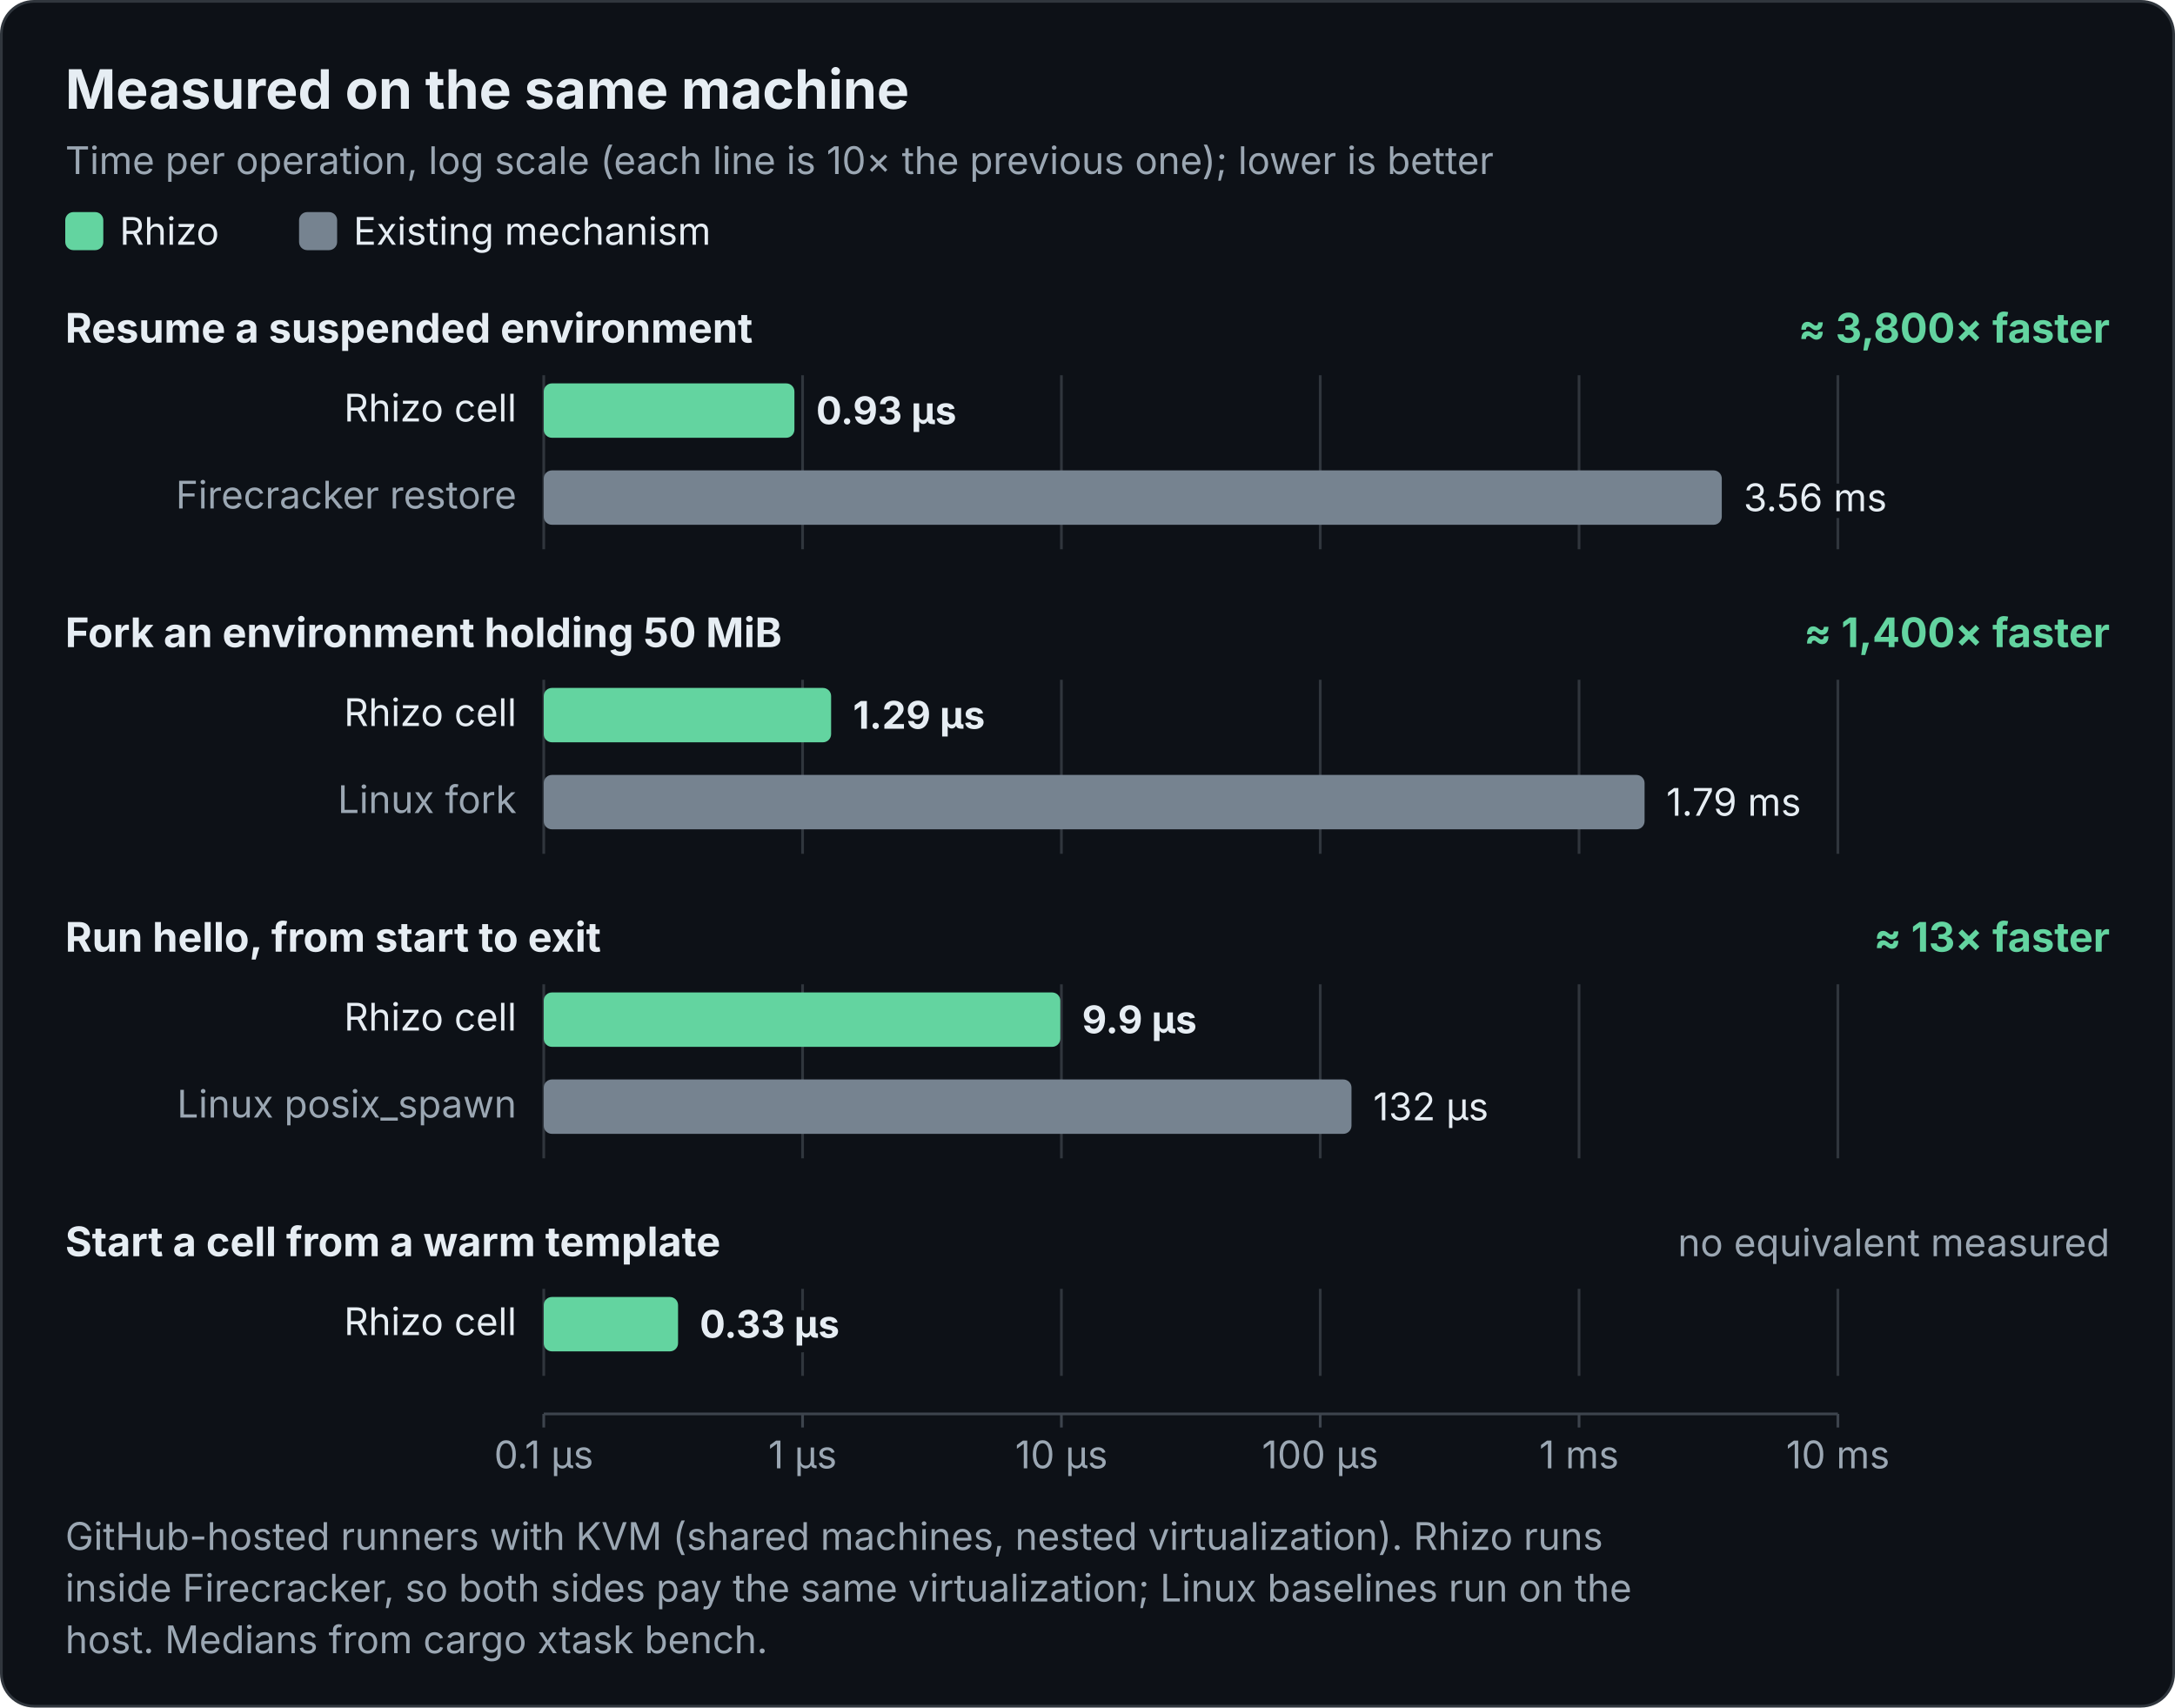
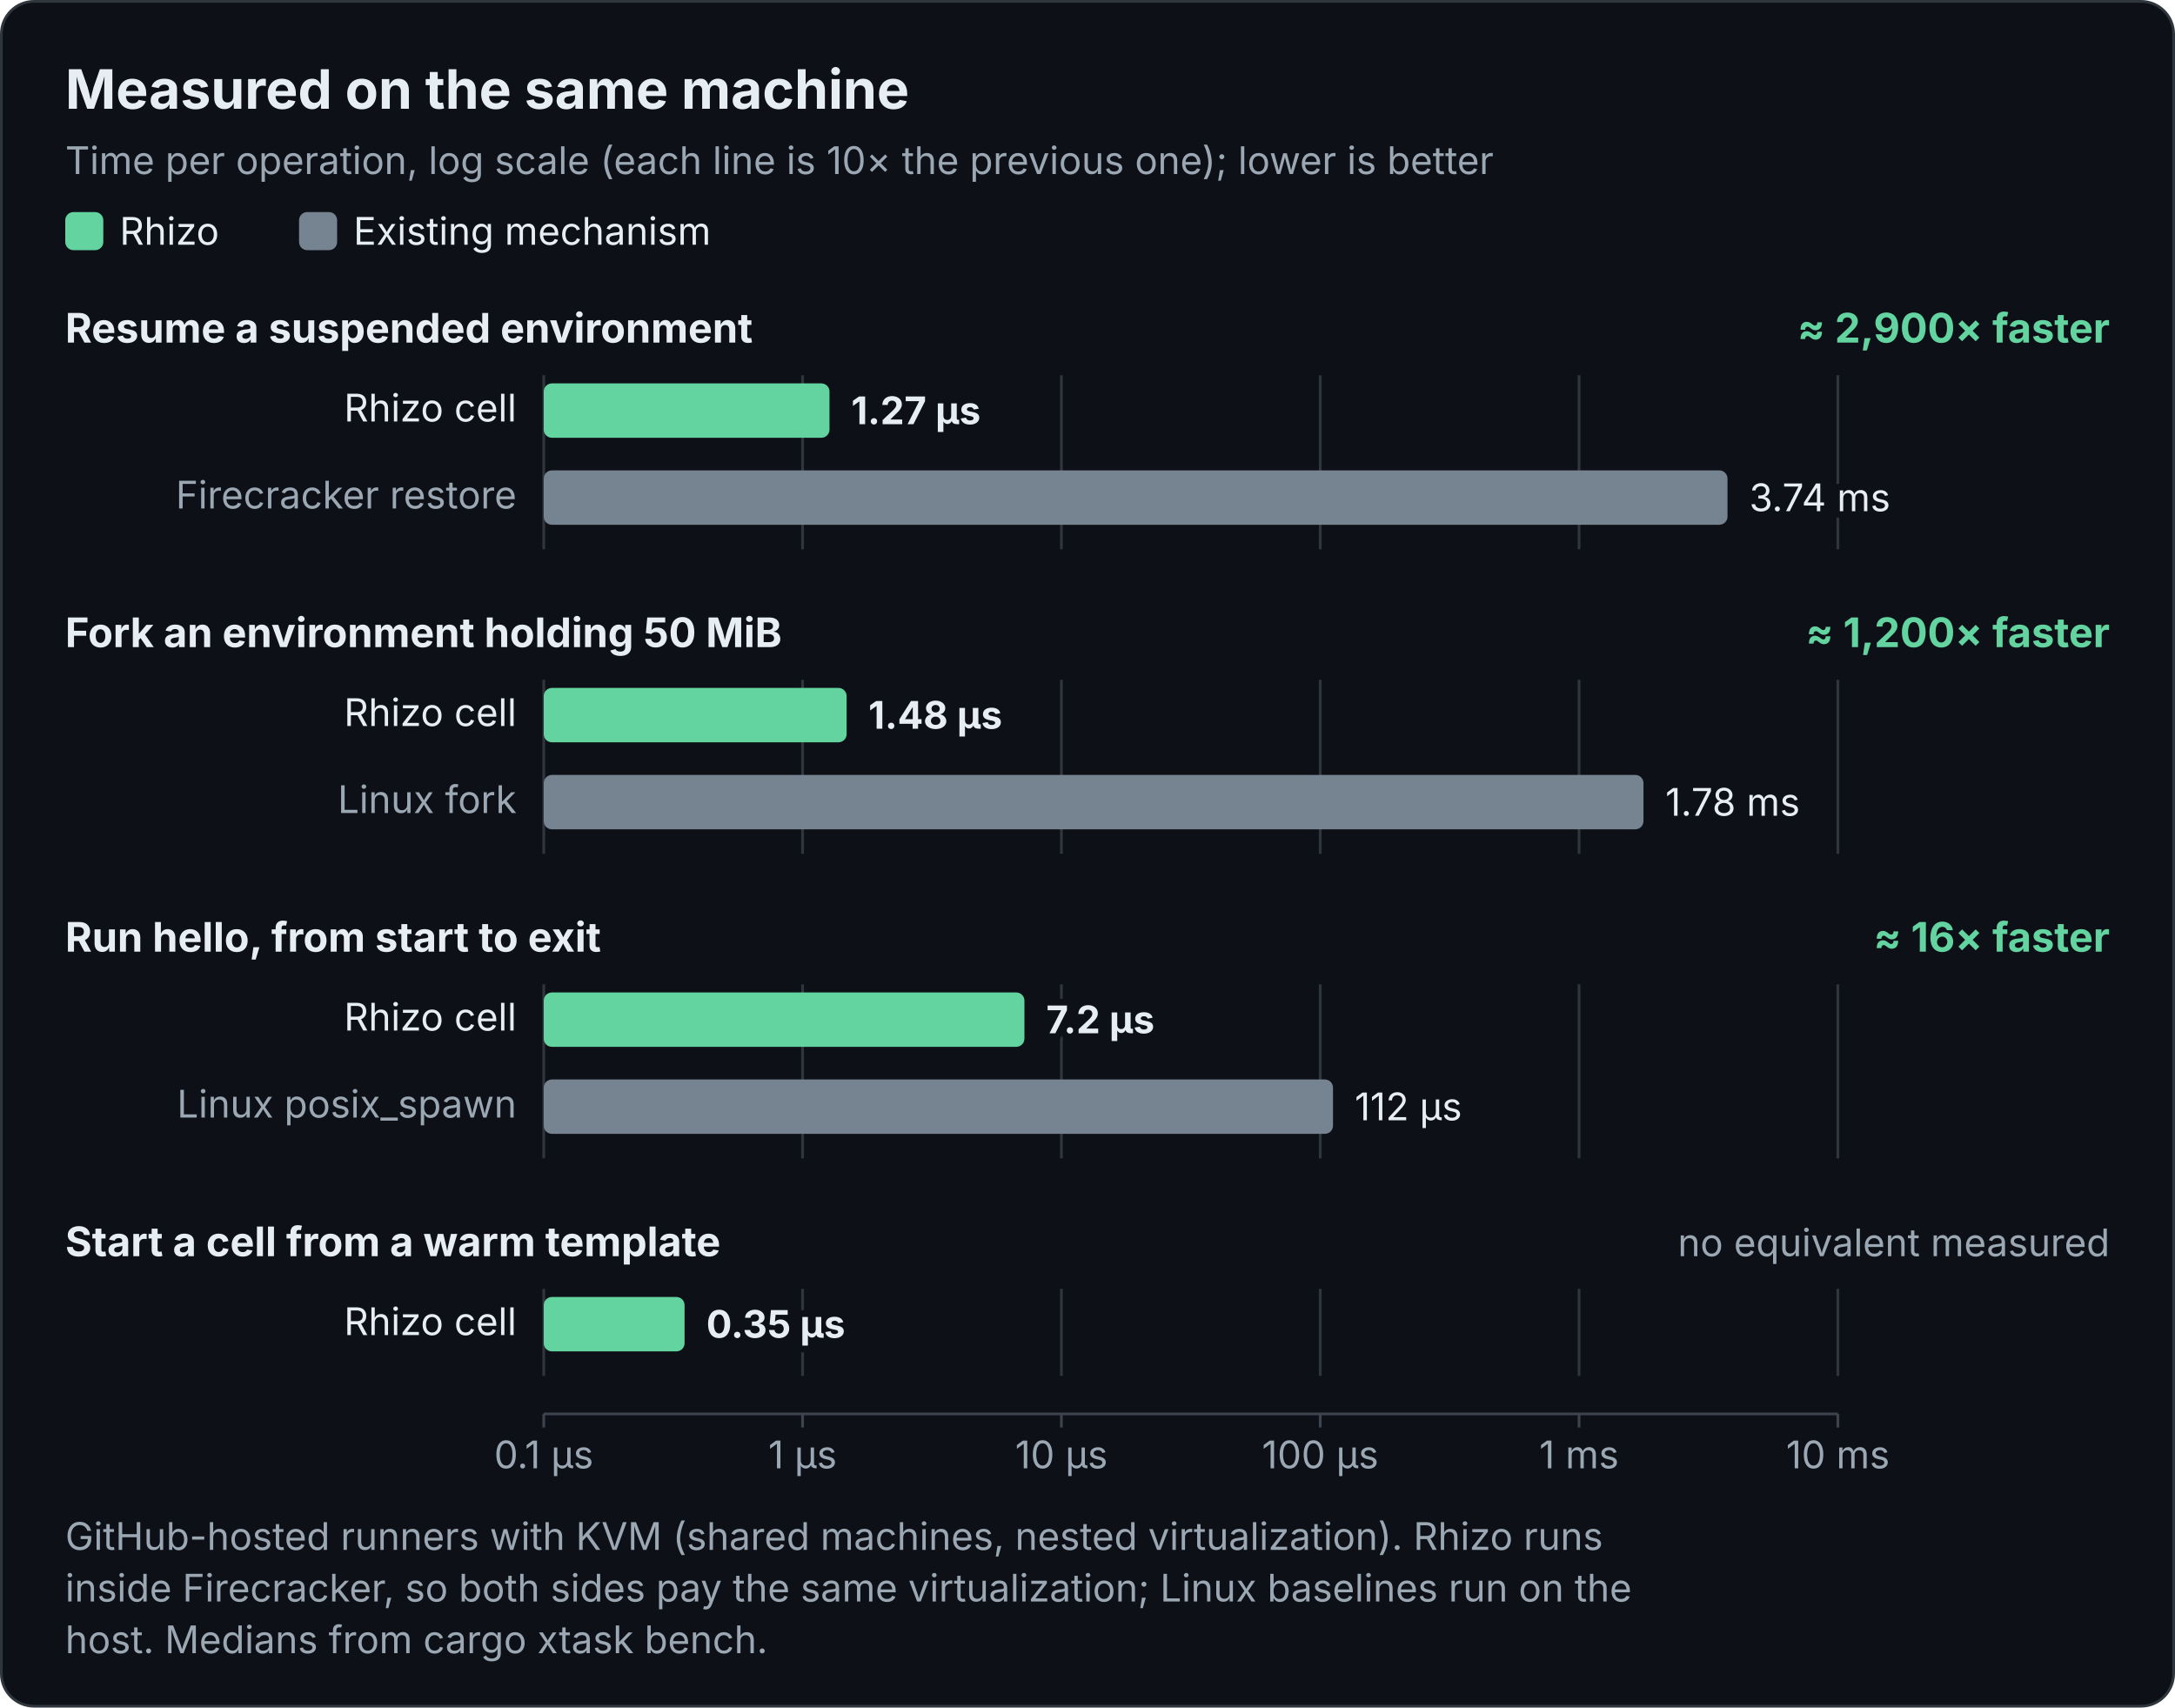
<svg xmlns="http://www.w3.org/2000/svg" viewBox="0 0 800 628" width="800" height="628" role="img" font-family="Inter, -apple-system, Segoe UI, Helvetica, Arial, sans-serif">
  <defs>
    <marker id="a" viewBox="0 0 10 10" refX="9" refY="5" markerWidth="7" markerHeight="7" orient="auto-start-reverse">
      <path d="M0 0L10 5L0 10z" fill="#8b98a5" />
    </marker>
  </defs>
  <rect class="bg" x="0.5" y="0.5" width="799" height="627" rx="12" fill="#0d1117" stroke="#30363d" />
  <text x="24" y="40" font-size="20" fill="#e6edf3" font-weight="700">Measured on the same machine</text>
  <text x="24" y="64" font-size="14" fill="#9ba7b3">Time per operation, log scale (each line is 10× the previous one); lower is better</text>
  <rect x="24" y="78" width="14" height="14" rx="3" fill="#63d4a0" stroke="#63d4a0" stroke-width="0" />
  <text x="44" y="90" font-size="14" fill="#e6edf3">Rhizo</text>
  <rect x="110" y="78" width="14" height="14" rx="3" fill="#768390" stroke="#768390" stroke-width="0" />
  <text x="130" y="90" font-size="14" fill="#e6edf3">Existing mechanism</text>
  <line x1="200" y1="520" x2="676" y2="520" stroke="#3d444d" stroke-width="1" />
  <line x1="200.0" y1="520" x2="200.0" y2="525" stroke="#3d444d" stroke-width="1" />
  <text x="200.0" y="540" font-size="14" fill="#9ba7b3" text-anchor="middle">0.1 µs</text>
  <line x1="295.2" y1="520" x2="295.2" y2="525" stroke="#3d444d" stroke-width="1" />
  <text x="295.2" y="540" font-size="14" fill="#9ba7b3" text-anchor="middle">1 µs</text>
  <line x1="390.4" y1="520" x2="390.4" y2="525" stroke="#3d444d" stroke-width="1" />
  <text x="390.4" y="540" font-size="14" fill="#9ba7b3" text-anchor="middle">10 µs</text>
  <line x1="485.6" y1="520" x2="485.6" y2="525" stroke="#3d444d" stroke-width="1" />
  <text x="485.6" y="540" font-size="14" fill="#9ba7b3" text-anchor="middle">100 µs</text>
  <line x1="580.8" y1="520" x2="580.8" y2="525" stroke="#3d444d" stroke-width="1" />
  <text x="580.8" y="540" font-size="14" fill="#9ba7b3" text-anchor="middle">1 ms</text>
  <line x1="676.0" y1="520" x2="676.0" y2="525" stroke="#3d444d" stroke-width="1" />
  <text x="676.0" y="540" font-size="14" fill="#9ba7b3" text-anchor="middle">10 ms</text>
  <text x="24" y="126" font-size="15" fill="#e6edf3" font-weight="700">Resume a suspended environment</text>
-   <text x="776" y="126" font-size="15" fill="#63d4a0" font-weight="700" text-anchor="end">≈ 3,800× faster</text>
+   <text x="776" y="126" font-size="15" fill="#63d4a0" font-weight="700" text-anchor="end">≈ 2,900× faster</text>
  <line x1="200.0" y1="138" x2="200.0" y2="202" stroke="#30363d" stroke-width="1" />
  <line x1="295.2" y1="138" x2="295.2" y2="202" stroke="#30363d" stroke-width="1" />
  <line x1="390.4" y1="138" x2="390.4" y2="202" stroke="#30363d" stroke-width="1" />
  <line x1="485.6" y1="138" x2="485.6" y2="202" stroke="#30363d" stroke-width="1" />
  <line x1="580.8" y1="138" x2="580.8" y2="202" stroke="#30363d" stroke-width="1" />
  <line x1="676.0" y1="138" x2="676.0" y2="202" stroke="#30363d" stroke-width="1" />
  <text x="190" y="155" font-size="14" fill="#e6edf3" text-anchor="end">Rhizo cell</text>
-   <rect x="200" y="141" width="92.2" height="20" rx="3" fill="#63d4a0" stroke="#63d4a0" stroke-width="0" />
-   <text x="300.2" y="156" font-size="14" fill="#e6edf3" font-weight="700" stroke="#0d1117" stroke-width="5" stroke-linejoin="round" paint-order="stroke">0.93 µs</text>
+   <rect x="200" y="141" width="105.1" height="20" rx="3" fill="#63d4a0" stroke="#63d4a0" stroke-width="0" />
+   <text x="313.082" y="156" font-size="14" fill="#e6edf3" font-weight="700" stroke="#0d1117" stroke-width="5" stroke-linejoin="round" paint-order="stroke">1.27 µs</text>
  <text x="190" y="187" font-size="14" fill="#9ba7b3" text-anchor="end">Firecracker restore</text>
-   <rect x="200" y="173" width="433.3" height="20" rx="3" fill="#768390" stroke="#768390" stroke-width="0" />
-   <text x="641.298" y="188" font-size="14" fill="#e6edf3" font-weight="400" stroke="#0d1117" stroke-width="5" stroke-linejoin="round" paint-order="stroke">3.56 ms</text>
+   <rect x="200" y="173" width="435.4" height="20" rx="3" fill="#768390" stroke="#768390" stroke-width="0" />
+   <text x="643.393" y="188" font-size="14" fill="#e6edf3" font-weight="400" stroke="#0d1117" stroke-width="5" stroke-linejoin="round" paint-order="stroke">3.74 ms</text>
  <text x="24" y="238" font-size="15" fill="#e6edf3" font-weight="700">Fork an environment holding 50 MiB</text>
-   <text x="776" y="238" font-size="15" fill="#63d4a0" font-weight="700" text-anchor="end">≈ 1,400× faster</text>
+   <text x="776" y="238" font-size="15" fill="#63d4a0" font-weight="700" text-anchor="end">≈ 1,200× faster</text>
  <line x1="200.0" y1="250" x2="200.0" y2="314" stroke="#30363d" stroke-width="1" />
  <line x1="295.2" y1="250" x2="295.2" y2="314" stroke="#30363d" stroke-width="1" />
  <line x1="390.4" y1="250" x2="390.4" y2="314" stroke="#30363d" stroke-width="1" />
  <line x1="485.6" y1="250" x2="485.6" y2="314" stroke="#30363d" stroke-width="1" />
  <line x1="580.8" y1="250" x2="580.8" y2="314" stroke="#30363d" stroke-width="1" />
  <line x1="676.0" y1="250" x2="676.0" y2="314" stroke="#30363d" stroke-width="1" />
  <text x="190" y="267" font-size="14" fill="#e6edf3" text-anchor="end">Rhizo cell</text>
-   <rect x="200" y="253" width="105.7" height="20" rx="3" fill="#63d4a0" stroke="#63d4a0" stroke-width="0" />
-   <text x="313.728" y="268" font-size="14" fill="#e6edf3" font-weight="700" stroke="#0d1117" stroke-width="5" stroke-linejoin="round" paint-order="stroke">1.29 µs</text>
+   <rect x="200" y="253" width="111.4" height="20" rx="3" fill="#63d4a0" stroke="#63d4a0" stroke-width="0" />
+   <text x="319.409" y="268" font-size="14" fill="#e6edf3" font-weight="700" stroke="#0d1117" stroke-width="5" stroke-linejoin="round" paint-order="stroke">1.48 µs</text>
  <text x="190" y="299" font-size="14" fill="#9ba7b3" text-anchor="end">Linux fork</text>
-   <rect x="200" y="285" width="404.9" height="20" rx="3" fill="#768390" stroke="#768390" stroke-width="0" />
-   <text x="612.872" y="300" font-size="14" fill="#e6edf3" font-weight="400" stroke="#0d1117" stroke-width="5" stroke-linejoin="round" paint-order="stroke">1.79 ms</text>
+   <rect x="200" y="285" width="404.5" height="20" rx="3" fill="#768390" stroke="#768390" stroke-width="0" />
+   <text x="612.547" y="300" font-size="14" fill="#e6edf3" font-weight="400" stroke="#0d1117" stroke-width="5" stroke-linejoin="round" paint-order="stroke">1.78 ms</text>
  <text x="24" y="350" font-size="15" fill="#e6edf3" font-weight="700">Run hello, from start to exit</text>
-   <text x="776" y="350" font-size="15" fill="#63d4a0" font-weight="700" text-anchor="end">≈ 13× faster</text>
+   <text x="776" y="350" font-size="15" fill="#63d4a0" font-weight="700" text-anchor="end">≈ 16× faster</text>
  <line x1="200.0" y1="362" x2="200.0" y2="426" stroke="#30363d" stroke-width="1" />
  <line x1="295.2" y1="362" x2="295.2" y2="426" stroke="#30363d" stroke-width="1" />
  <line x1="390.4" y1="362" x2="390.4" y2="426" stroke="#30363d" stroke-width="1" />
  <line x1="485.6" y1="362" x2="485.6" y2="426" stroke="#30363d" stroke-width="1" />
  <line x1="580.8" y1="362" x2="580.8" y2="426" stroke="#30363d" stroke-width="1" />
  <line x1="676.0" y1="362" x2="676.0" y2="426" stroke="#30363d" stroke-width="1" />
  <text x="190" y="379" font-size="14" fill="#e6edf3" text-anchor="end">Rhizo cell</text>
-   <rect x="200" y="365" width="190.0" height="20" rx="3" fill="#63d4a0" stroke="#63d4a0" stroke-width="0" />
-   <text x="397.984" y="380" font-size="14" fill="#e6edf3" font-weight="700" stroke="#0d1117" stroke-width="5" stroke-linejoin="round" paint-order="stroke">9.9 µs</text>
+   <rect x="200" y="365" width="176.8" height="20" rx="3" fill="#63d4a0" stroke="#63d4a0" stroke-width="0" />
+   <text x="384.818" y="380" font-size="14" fill="#e6edf3" font-weight="700" stroke="#0d1117" stroke-width="5" stroke-linejoin="round" paint-order="stroke">7.2 µs</text>
  <text x="190" y="411" font-size="14" fill="#9ba7b3" text-anchor="end">Linux posix_spawn</text>
-   <rect x="200" y="397" width="297.1" height="20" rx="3" fill="#768390" stroke="#768390" stroke-width="0" />
-   <text x="505.079" y="412" font-size="14" fill="#e6edf3" font-weight="400" stroke="#0d1117" stroke-width="5" stroke-linejoin="round" paint-order="stroke">132 µs</text>
+   <rect x="200" y="397" width="290.3" height="20" rx="3" fill="#768390" stroke="#768390" stroke-width="0" />
+   <text x="498.286" y="412" font-size="14" fill="#e6edf3" font-weight="400" stroke="#0d1117" stroke-width="5" stroke-linejoin="round" paint-order="stroke">112 µs</text>
  <text x="24" y="462" font-size="15" fill="#e6edf3" font-weight="700">Start a cell from a warm template</text>
  <text x="776" y="462" font-size="14" fill="#9ba7b3" text-anchor="end">no equivalent measured</text>
  <line x1="200.0" y1="474" x2="200.0" y2="506" stroke="#30363d" stroke-width="1" />
  <line x1="295.2" y1="474" x2="295.2" y2="506" stroke="#30363d" stroke-width="1" />
  <line x1="390.4" y1="474" x2="390.4" y2="506" stroke="#30363d" stroke-width="1" />
  <line x1="485.6" y1="474" x2="485.6" y2="506" stroke="#30363d" stroke-width="1" />
  <line x1="580.8" y1="474" x2="580.8" y2="506" stroke="#30363d" stroke-width="1" />
  <line x1="676.0" y1="474" x2="676.0" y2="506" stroke="#30363d" stroke-width="1" />
  <text x="190" y="491" font-size="14" fill="#e6edf3" text-anchor="end">Rhizo cell</text>
-   <rect x="200" y="477" width="49.4" height="20" rx="3" fill="#63d4a0" stroke="#63d4a0" stroke-width="0" />
-   <text x="257.363" y="492" font-size="14" fill="#e6edf3" font-weight="700" stroke="#0d1117" stroke-width="5" stroke-linejoin="round" paint-order="stroke">0.33 µs</text>
+   <rect x="200" y="477" width="51.8" height="20" rx="3" fill="#63d4a0" stroke="#63d4a0" stroke-width="0" />
+   <text x="259.795" y="492" font-size="14" fill="#e6edf3" font-weight="700" stroke="#0d1117" stroke-width="5" stroke-linejoin="round" paint-order="stroke">0.35 µs</text>
  <text x="24" y="570" font-size="14" fill="#9ba7b3">GitHub-hosted runners with KVM (shared machines, nested virtualization). Rhizo runs</text>
  <text x="24" y="589" font-size="14" fill="#9ba7b3">inside Firecracker, so both sides pay the same virtualization; Linux baselines run on the</text>
  <text x="24" y="608" font-size="14" fill="#9ba7b3">host. Medians from cargo xtask bench.</text>
</svg>
